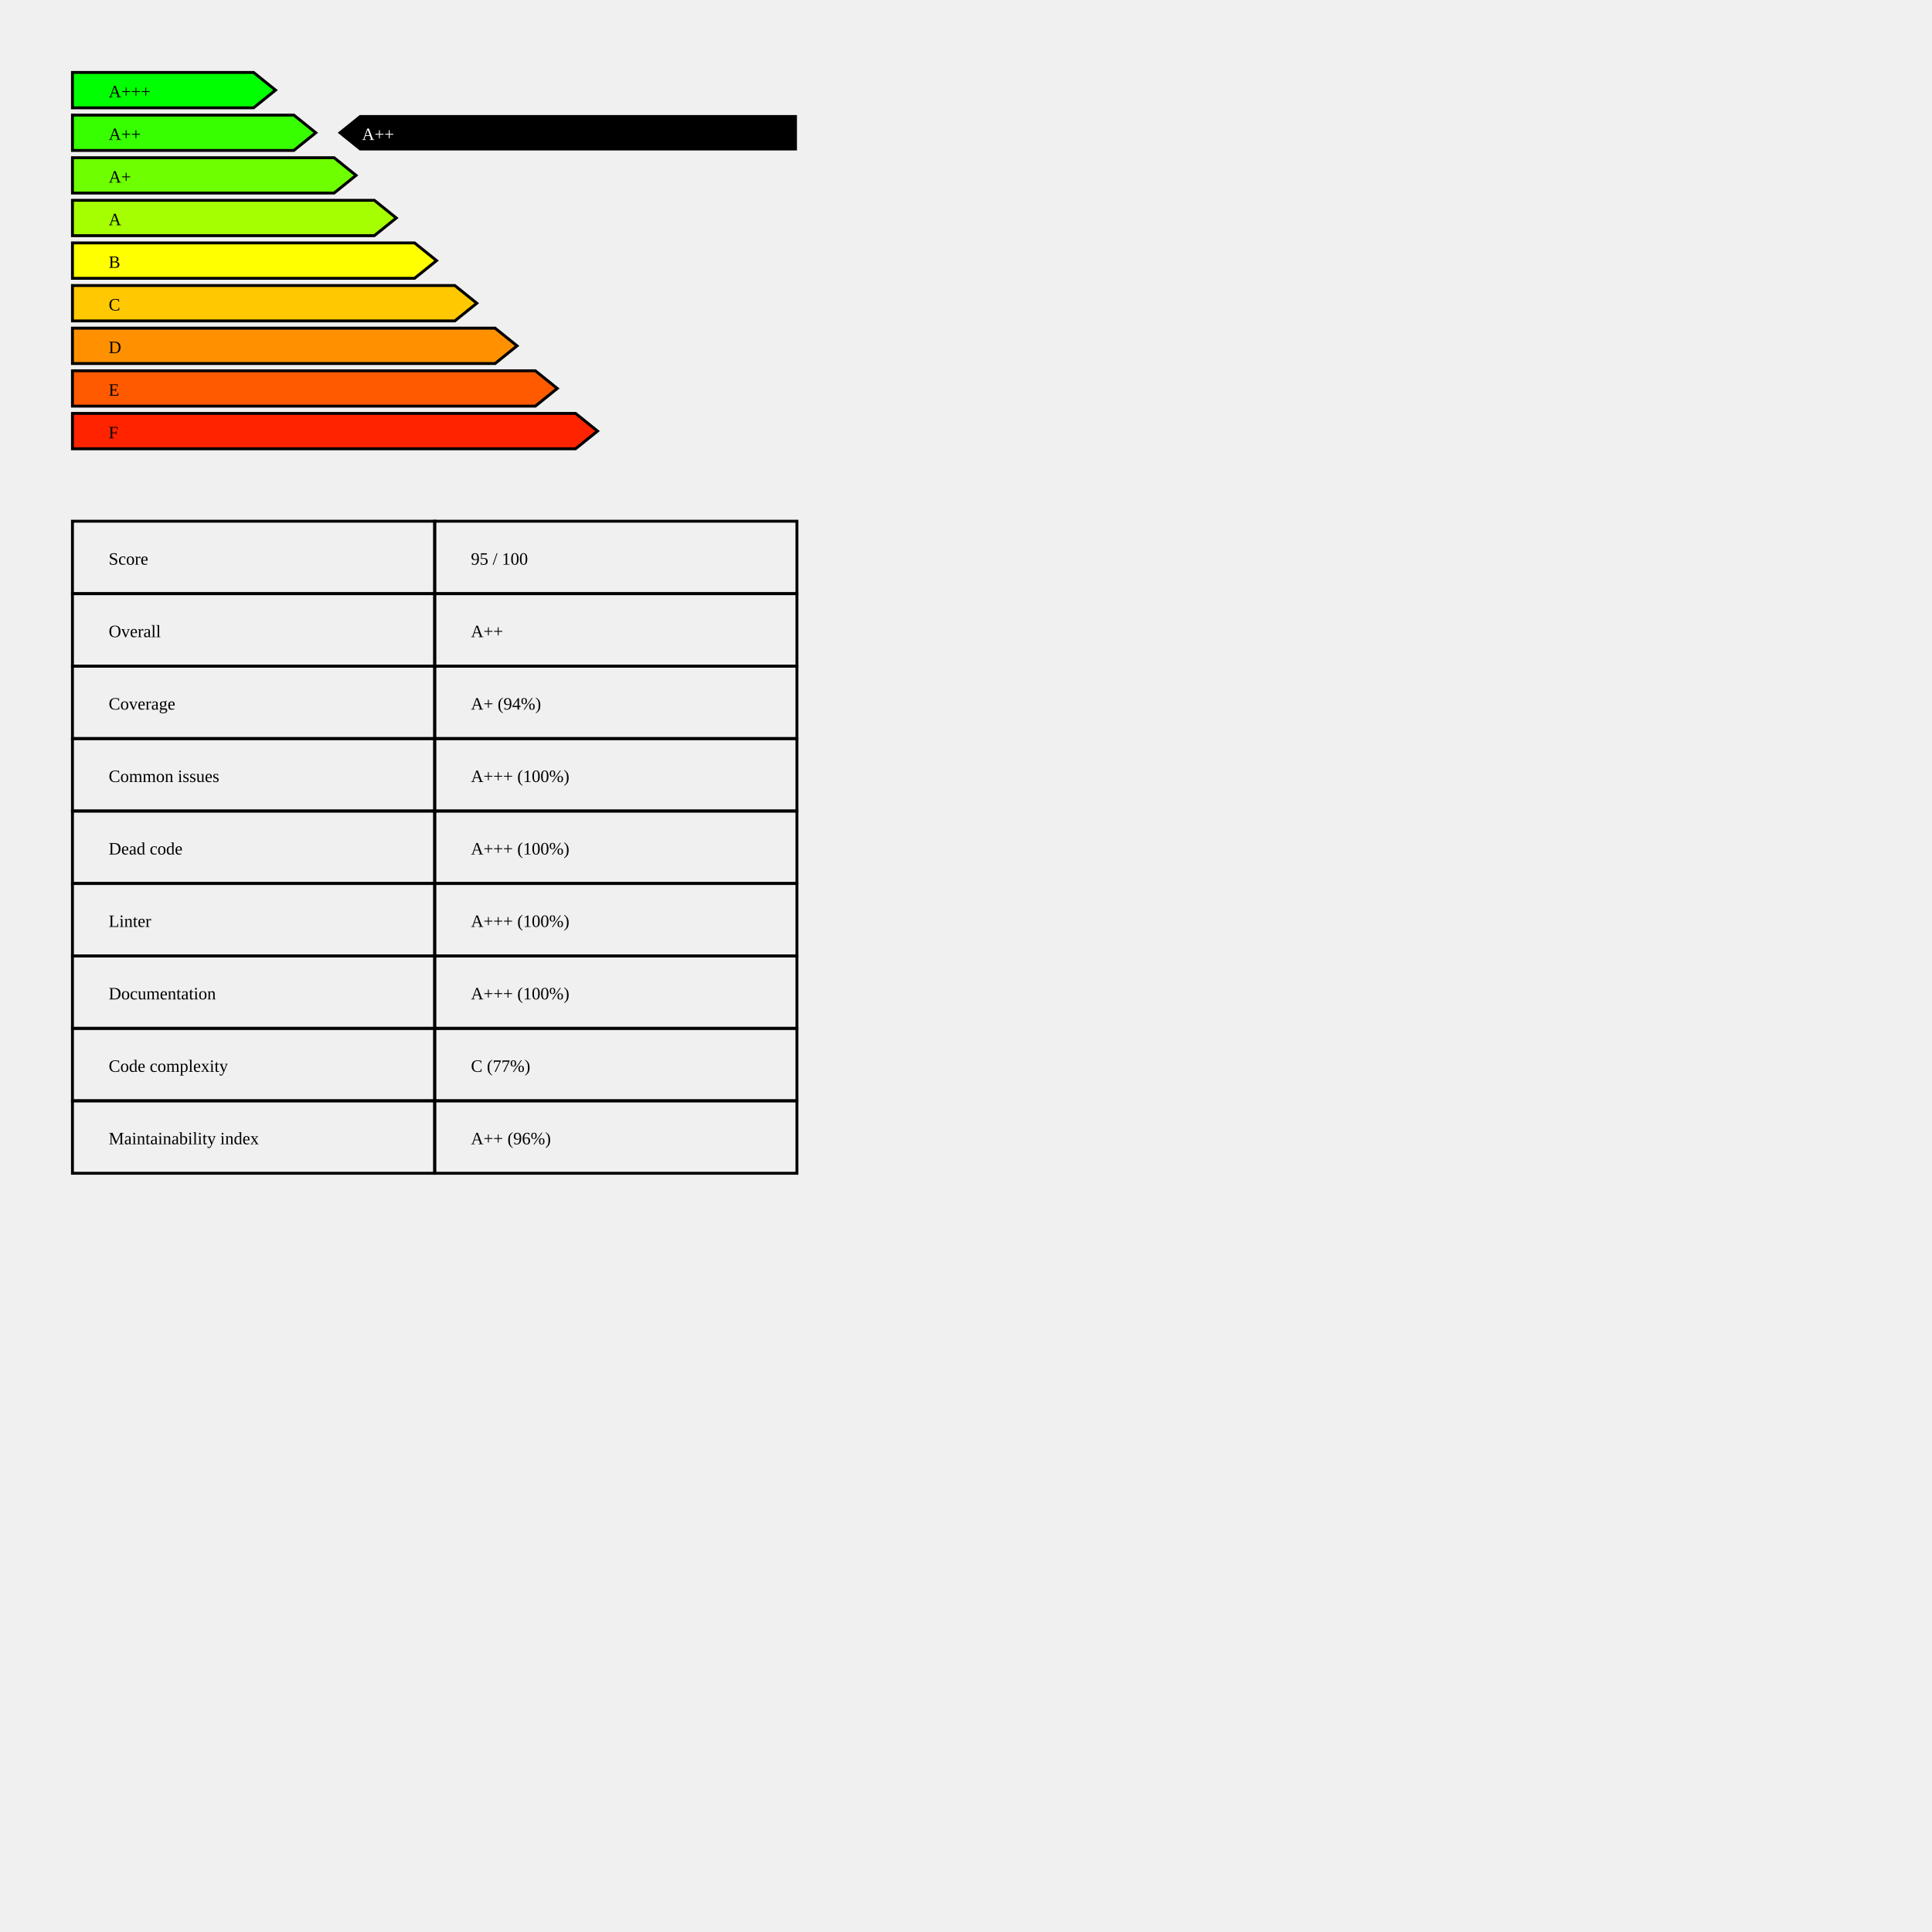
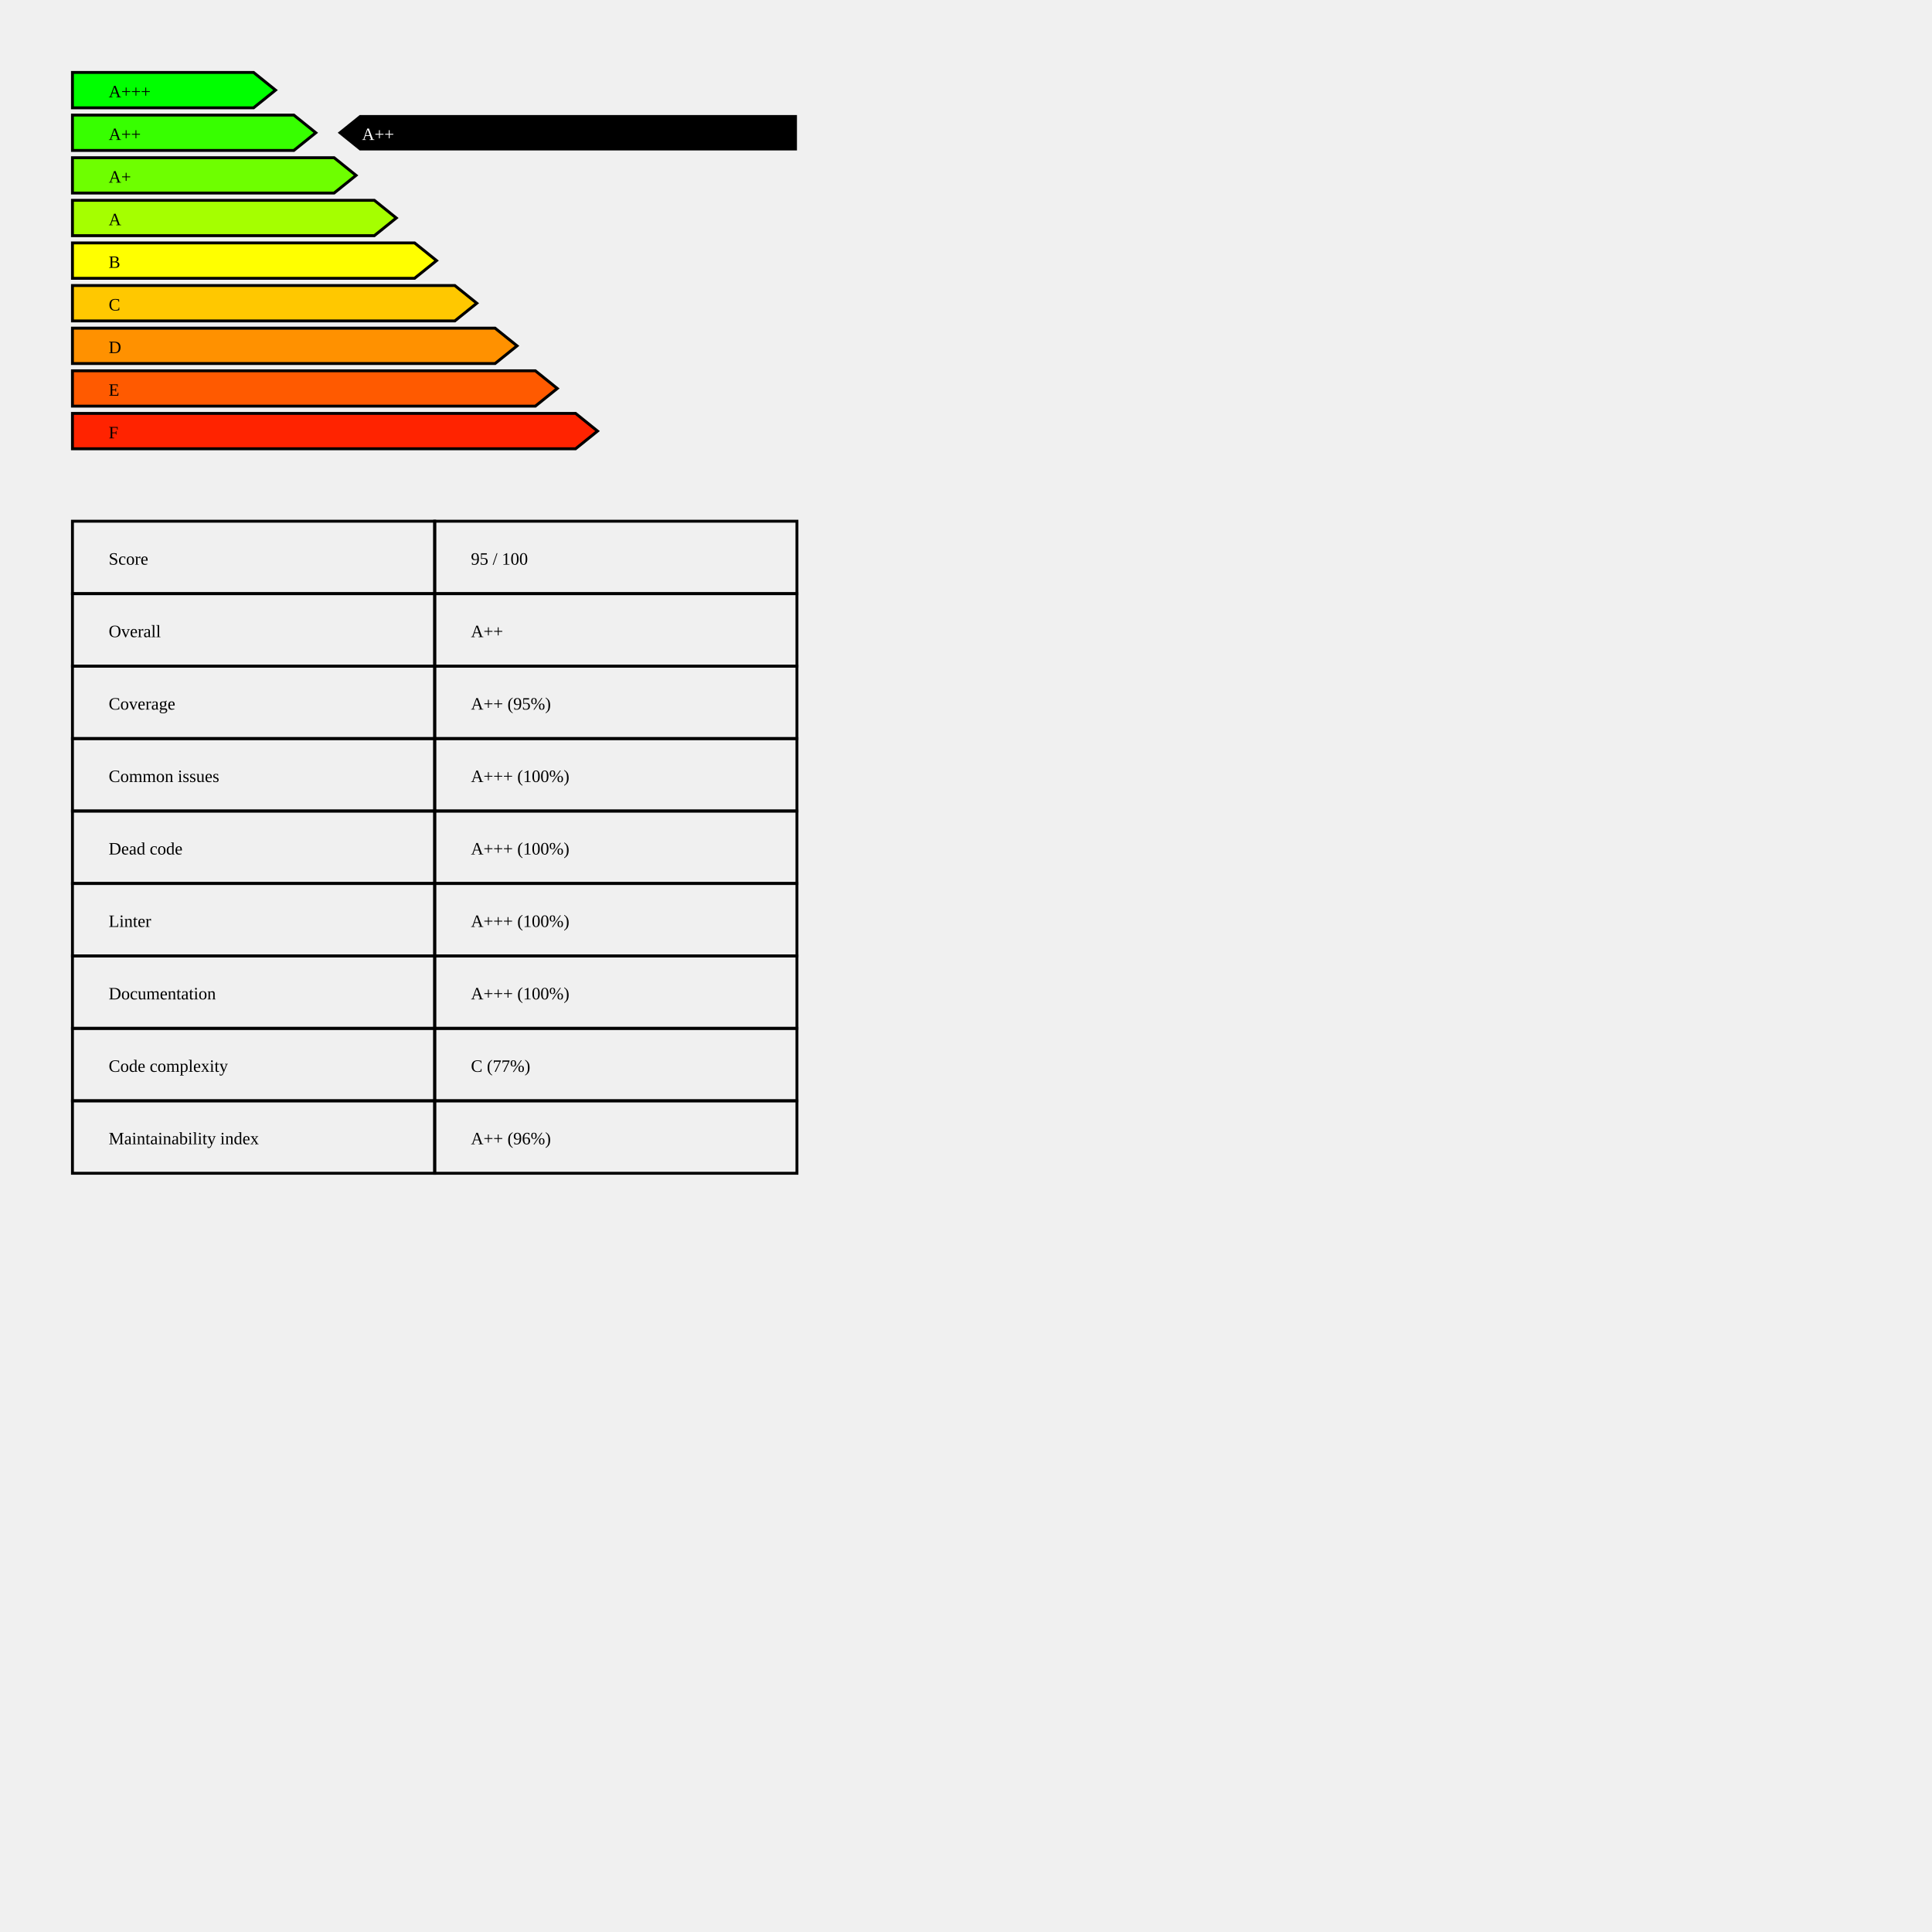
<svg xmlns="http://www.w3.org/2000/svg" baseProfile="full" height="1000pt" version="1.1" width="1000pt">
  <defs />
  <polygon points="50,50.0 175.0,50.0 190.152,62.206 175.0,74.412 50,74.412 50,50.0" style="fill:rgb(0 255 0);stroke:black;stroke-width:2;" />
  <text x="75.0" y="67.206">A+++</text>
  <polygon points="50,79.412 202.778,79.412 217.929,91.618 202.778,103.824 50,103.824 50,79.412" style="fill:rgb(55 255 0);stroke:black;stroke-width:2;" />
  <text x="75.0" y="96.618">A++</text>
  <polygon points="50,108.824 230.556,108.824 245.707,121.029 230.556,133.235 50,133.235 50,108.824" style="fill:rgb(110 255 0);stroke:black;stroke-width:2;" />
  <text x="75.0" y="126.029">A+</text>
  <polygon points="50,138.235 258.333,138.235 273.485,150.441 258.333,162.647 50,162.647 50,138.235" style="fill:rgb(165 255 0);stroke:black;stroke-width:2;" />
  <text x="75.0" y="155.441">A</text>
  <polygon points="50,167.647 286.111,167.647 301.263,179.853 286.111,192.059 50,192.059 50,167.647" style="fill:rgb(255 255 0);stroke:black;stroke-width:2;" />
  <text x="75.0" y="184.853">B</text>
  <polygon points="50,197.059 313.889,197.059 329.04,209.265 313.889,221.471 50,221.471 50,197.059" style="fill:rgb(255 200 0);stroke:black;stroke-width:2;" />
  <text x="75.0" y="214.265">C</text>
  <polygon points="50,226.471 341.667,226.471 356.818,238.676 341.667,250.882 50,250.882 50,226.471" style="fill:rgb(255 145 0);stroke:black;stroke-width:2;" />
  <text x="75.0" y="243.676">D</text>
  <polygon points="50,255.882 369.444,255.882 384.596,268.088 369.444,280.294 50,280.294 50,255.882" style="fill:rgb(255 90 0);stroke:black;stroke-width:2;" />
  <text x="75.0" y="273.088">E</text>
  <polygon points="50,285.294 397.222,285.294 412.374,297.5 397.222,309.706 50,309.706 50,285.294" style="fill:rgb(255 35 0);stroke:black;stroke-width:2;" />
  <text x="75.0" y="302.5">F</text>
  <polygon points="248.232,79.412 233.081,91.618 248.232,103.824 550,103.824 550,79.412" style="fill:black;" />
  <text fill="white" x="249.798" y="96.618">A++</text>
  <text x="75.0" y="389.706">Score</text>
  <text x="325.0" y="389.706">95 / 100</text>
  <polygon points="50,359.706 300,359.706 300,409.706 50,409.706 50,359.706" style="fill:none; stroke:black;stroke-width:2;" />
  <polygon points="300,359.706 550,359.706 550,409.706 300,409.706 300,359.706" style="fill:none; stroke:black;stroke-width:2;" />
  <text x="75.0" y="439.706">Overall</text>
  <text x="325.0" y="439.706">A++</text>
  <polygon points="50,409.706 300,409.706 300,459.706 50,459.706 50,409.706" style="fill:none; stroke:black;stroke-width:2;" />
  <polygon points="300,409.706 550,409.706 550,459.706 300,459.706 300,409.706" style="fill:none; stroke:black;stroke-width:2;" />
  <text x="75.0" y="489.706">Coverage</text>
-   <text x="325.0" y="489.706">A+  (94%)</text>
+   <text x="325.0" y="489.706">A++  (95%)</text>
  <polygon points="50,459.706 300,459.706 300,509.706 50,509.706 50,459.706" style="fill:none; stroke:black;stroke-width:2;" />
  <polygon points="300,459.706 550,459.706 550,509.706 300,509.706 300,459.706" style="fill:none; stroke:black;stroke-width:2;" />
  <text x="75.0" y="539.706">Common issues</text>
  <text x="325.0" y="539.706">A+++  (100%)</text>
  <polygon points="50,509.706 300,509.706 300,559.706 50,559.706 50,509.706" style="fill:none; stroke:black;stroke-width:2;" />
  <polygon points="300,509.706 550,509.706 550,559.706 300,559.706 300,509.706" style="fill:none; stroke:black;stroke-width:2;" />
  <text x="75.0" y="589.706">Dead code</text>
  <text x="325.0" y="589.706">A+++  (100%)</text>
  <polygon points="50,559.706 300,559.706 300,609.706 50,609.706 50,559.706" style="fill:none; stroke:black;stroke-width:2;" />
  <polygon points="300,559.706 550,559.706 550,609.706 300,609.706 300,559.706" style="fill:none; stroke:black;stroke-width:2;" />
  <text x="75.0" y="639.706">Linter</text>
  <text x="325.0" y="639.706">A+++  (100%)</text>
  <polygon points="50,609.706 300,609.706 300,659.706 50,659.706 50,609.706" style="fill:none; stroke:black;stroke-width:2;" />
  <polygon points="300,609.706 550,609.706 550,659.706 300,659.706 300,609.706" style="fill:none; stroke:black;stroke-width:2;" />
  <text x="75.0" y="689.706">Documentation</text>
  <text x="325.0" y="689.706">A+++  (100%)</text>
  <polygon points="50,659.706 300,659.706 300,709.706 50,709.706 50,659.706" style="fill:none; stroke:black;stroke-width:2;" />
  <polygon points="300,659.706 550,659.706 550,709.706 300,709.706 300,659.706" style="fill:none; stroke:black;stroke-width:2;" />
  <text x="75.0" y="739.706">Code complexity</text>
  <text x="325.0" y="739.706">C  (77%)</text>
  <polygon points="50,709.706 300,709.706 300,759.706 50,759.706 50,709.706" style="fill:none; stroke:black;stroke-width:2;" />
  <polygon points="300,709.706 550,709.706 550,759.706 300,759.706 300,709.706" style="fill:none; stroke:black;stroke-width:2;" />
  <text x="75.0" y="789.706">Maintainability index</text>
  <text x="325.0" y="789.706">A++  (96%)</text>
  <polygon points="50,759.706 300,759.706 300,809.706 50,809.706 50,759.706" style="fill:none; stroke:black;stroke-width:2;" />
  <polygon points="300,759.706 550,759.706 550,809.706 300,809.706 300,759.706" style="fill:none; stroke:black;stroke-width:2;" />
</svg>
